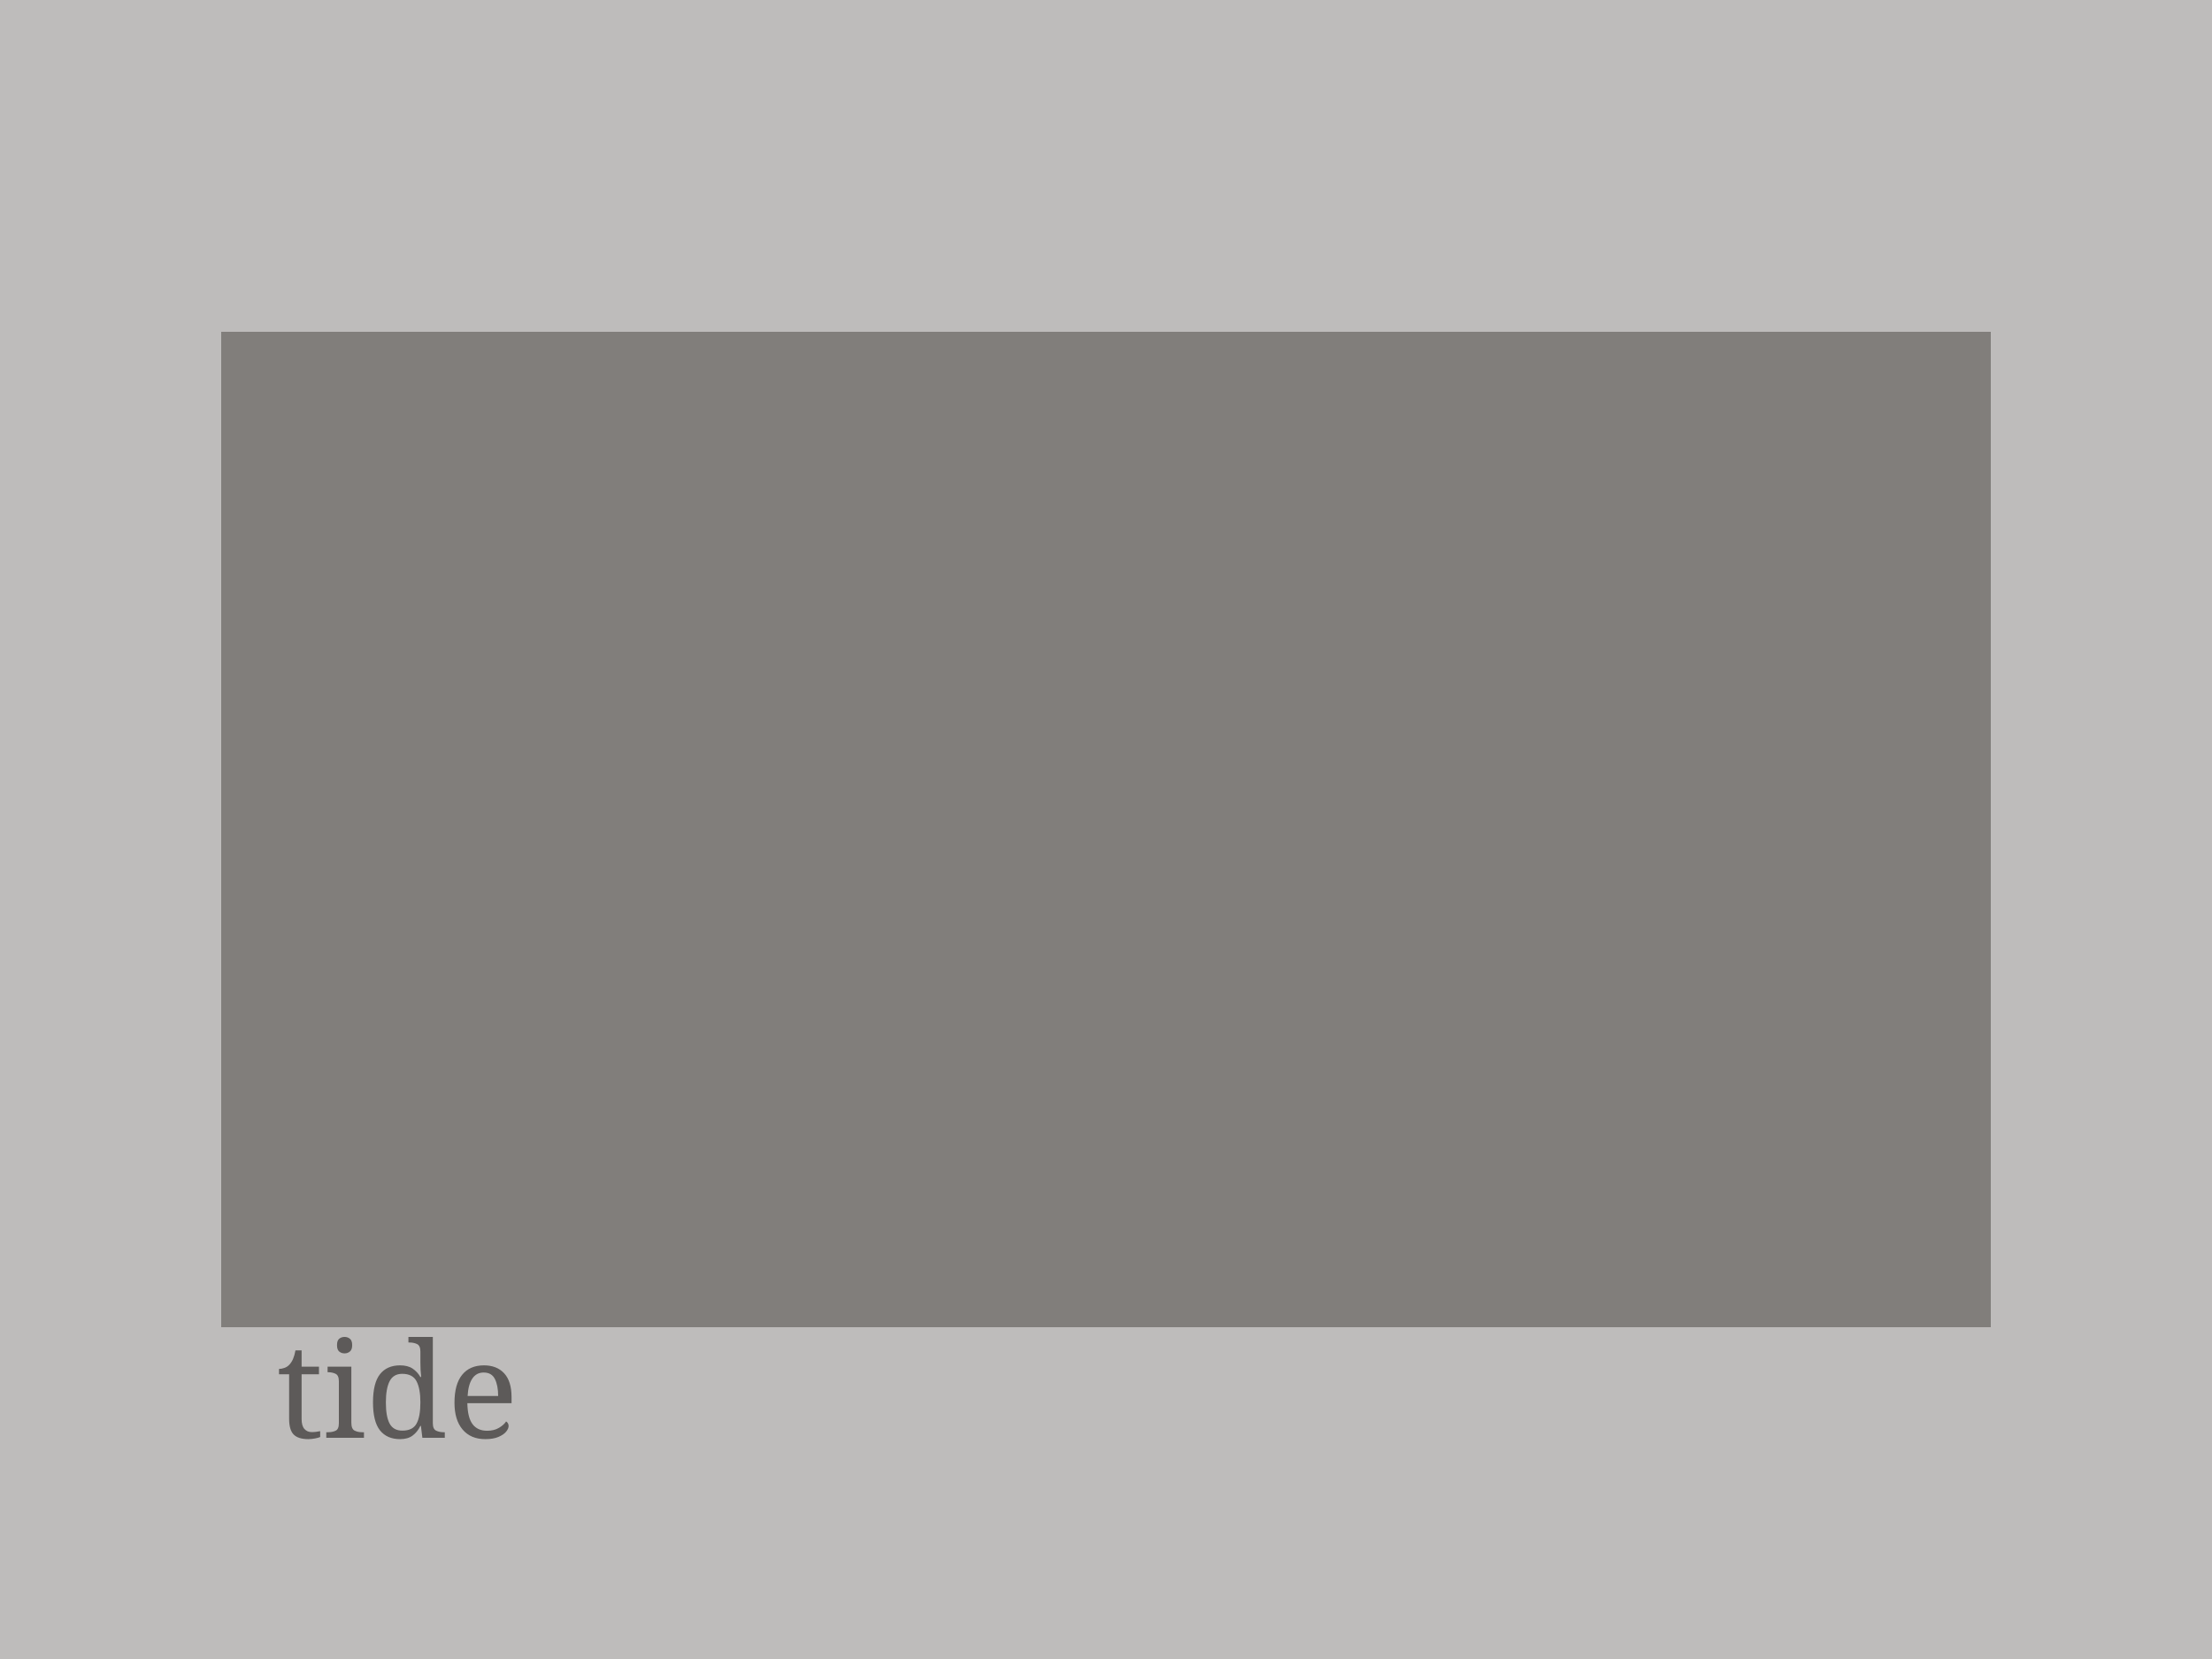
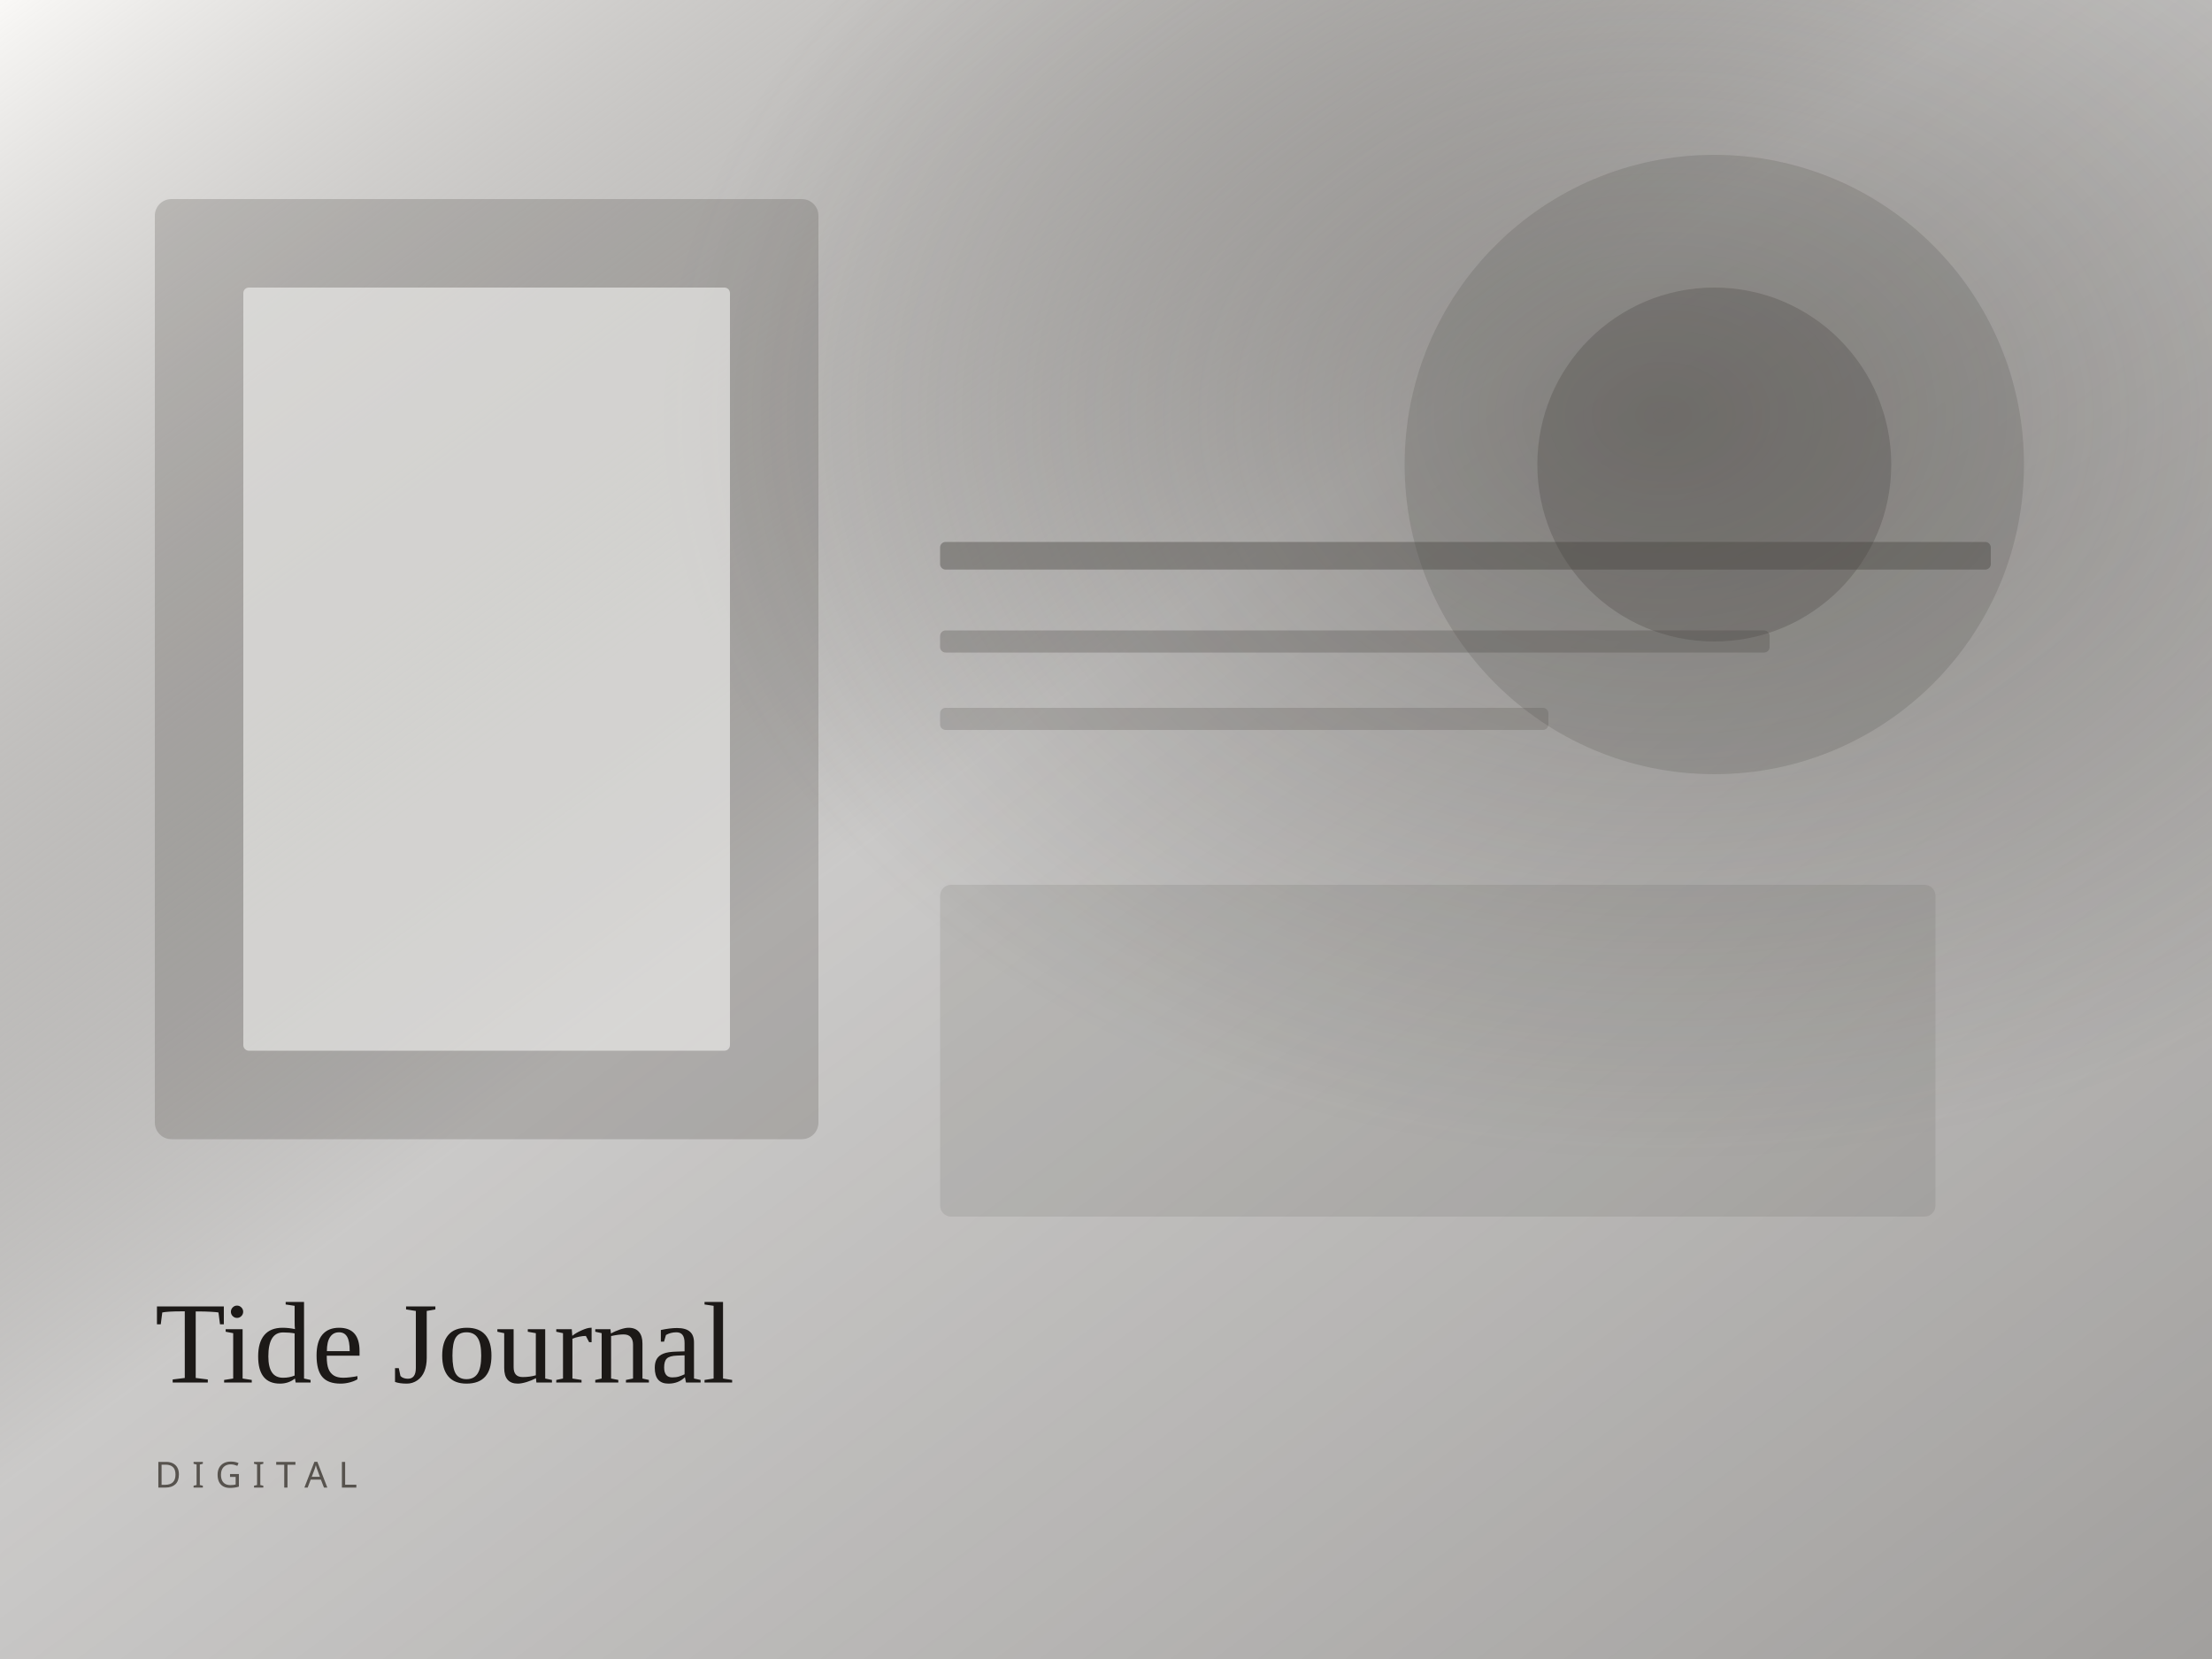
- <svg xmlns="http://www.w3.org/2000/svg" viewBox="0 0 800 600">
-   <rect width="800" height="600" fill="#44403c" opacity="0.35" />
-   <rect x="80" y="120" width="640" height="360" fill="#44403c" opacity="0.5" />
-   <text x="100" y="520" font-family="Georgia,serif" font-size="48" fill="#1c1917" opacity="0.6">tide</text>
+ <svg xmlns="http://www.w3.org/2000/svg" viewBox="0 0 800 600" role="img" aria-label="Tide Journal">
+   <defs>
+     <linearGradient id="bg" x1="0%" y1="0%" x2="100%" y2="100%">
+       <stop offset="0%" stop-color="#faf9f7" />
+       <stop offset="45%" stop-color="#44403c" stop-opacity="0.28" />
+       <stop offset="100%" stop-color="#44403c" stop-opacity="0.5" />
+     </linearGradient>
+     <radialGradient id="glow" cx="75%" cy="25%" r="45%">
+       <stop offset="0%" stop-color="#44403c" stop-opacity="0.45" />
+       <stop offset="100%" stop-color="#44403c" stop-opacity="0" />
+     </radialGradient>
+   </defs>
+   <rect width="800" height="600" fill="url(#bg)" />
+   <rect width="800" height="600" fill="url(#glow)" />
+   <rect x="56" y="72" width="240" height="340" rx="6" fill="#44403c" opacity="0.22" />
+   <rect x="88" y="104" width="176" height="276" rx="2" fill="#faf9f7" opacity="0.55" />
+   <circle cx="620" cy="168" r="112" fill="#44403c" opacity="0.18" />
+   <circle cx="620" cy="168" r="64" fill="#44403c" opacity="0.28" />
+   <rect x="340" y="196" width="380" height="10" rx="2" fill="#44403c" opacity="0.4" />
+   <rect x="340" y="228" width="300" height="8" rx="2" fill="#44403c" opacity="0.28" />
+   <rect x="340" y="256" width="220" height="8" rx="2" fill="#44403c" opacity="0.2" />
+   <rect x="340" y="320" width="360" height="120" rx="4" fill="#44403c" opacity="0.12" />
+   <text x="56" y="500" font-family="Georgia, 'Times New Roman', serif" font-size="42" fill="#1c1917">Tide Journal</text>
+   <text x="56" y="538" font-family="system-ui, sans-serif" font-size="13" fill="#57534e" letter-spacing="4">DIGITAL</text>
</svg>
